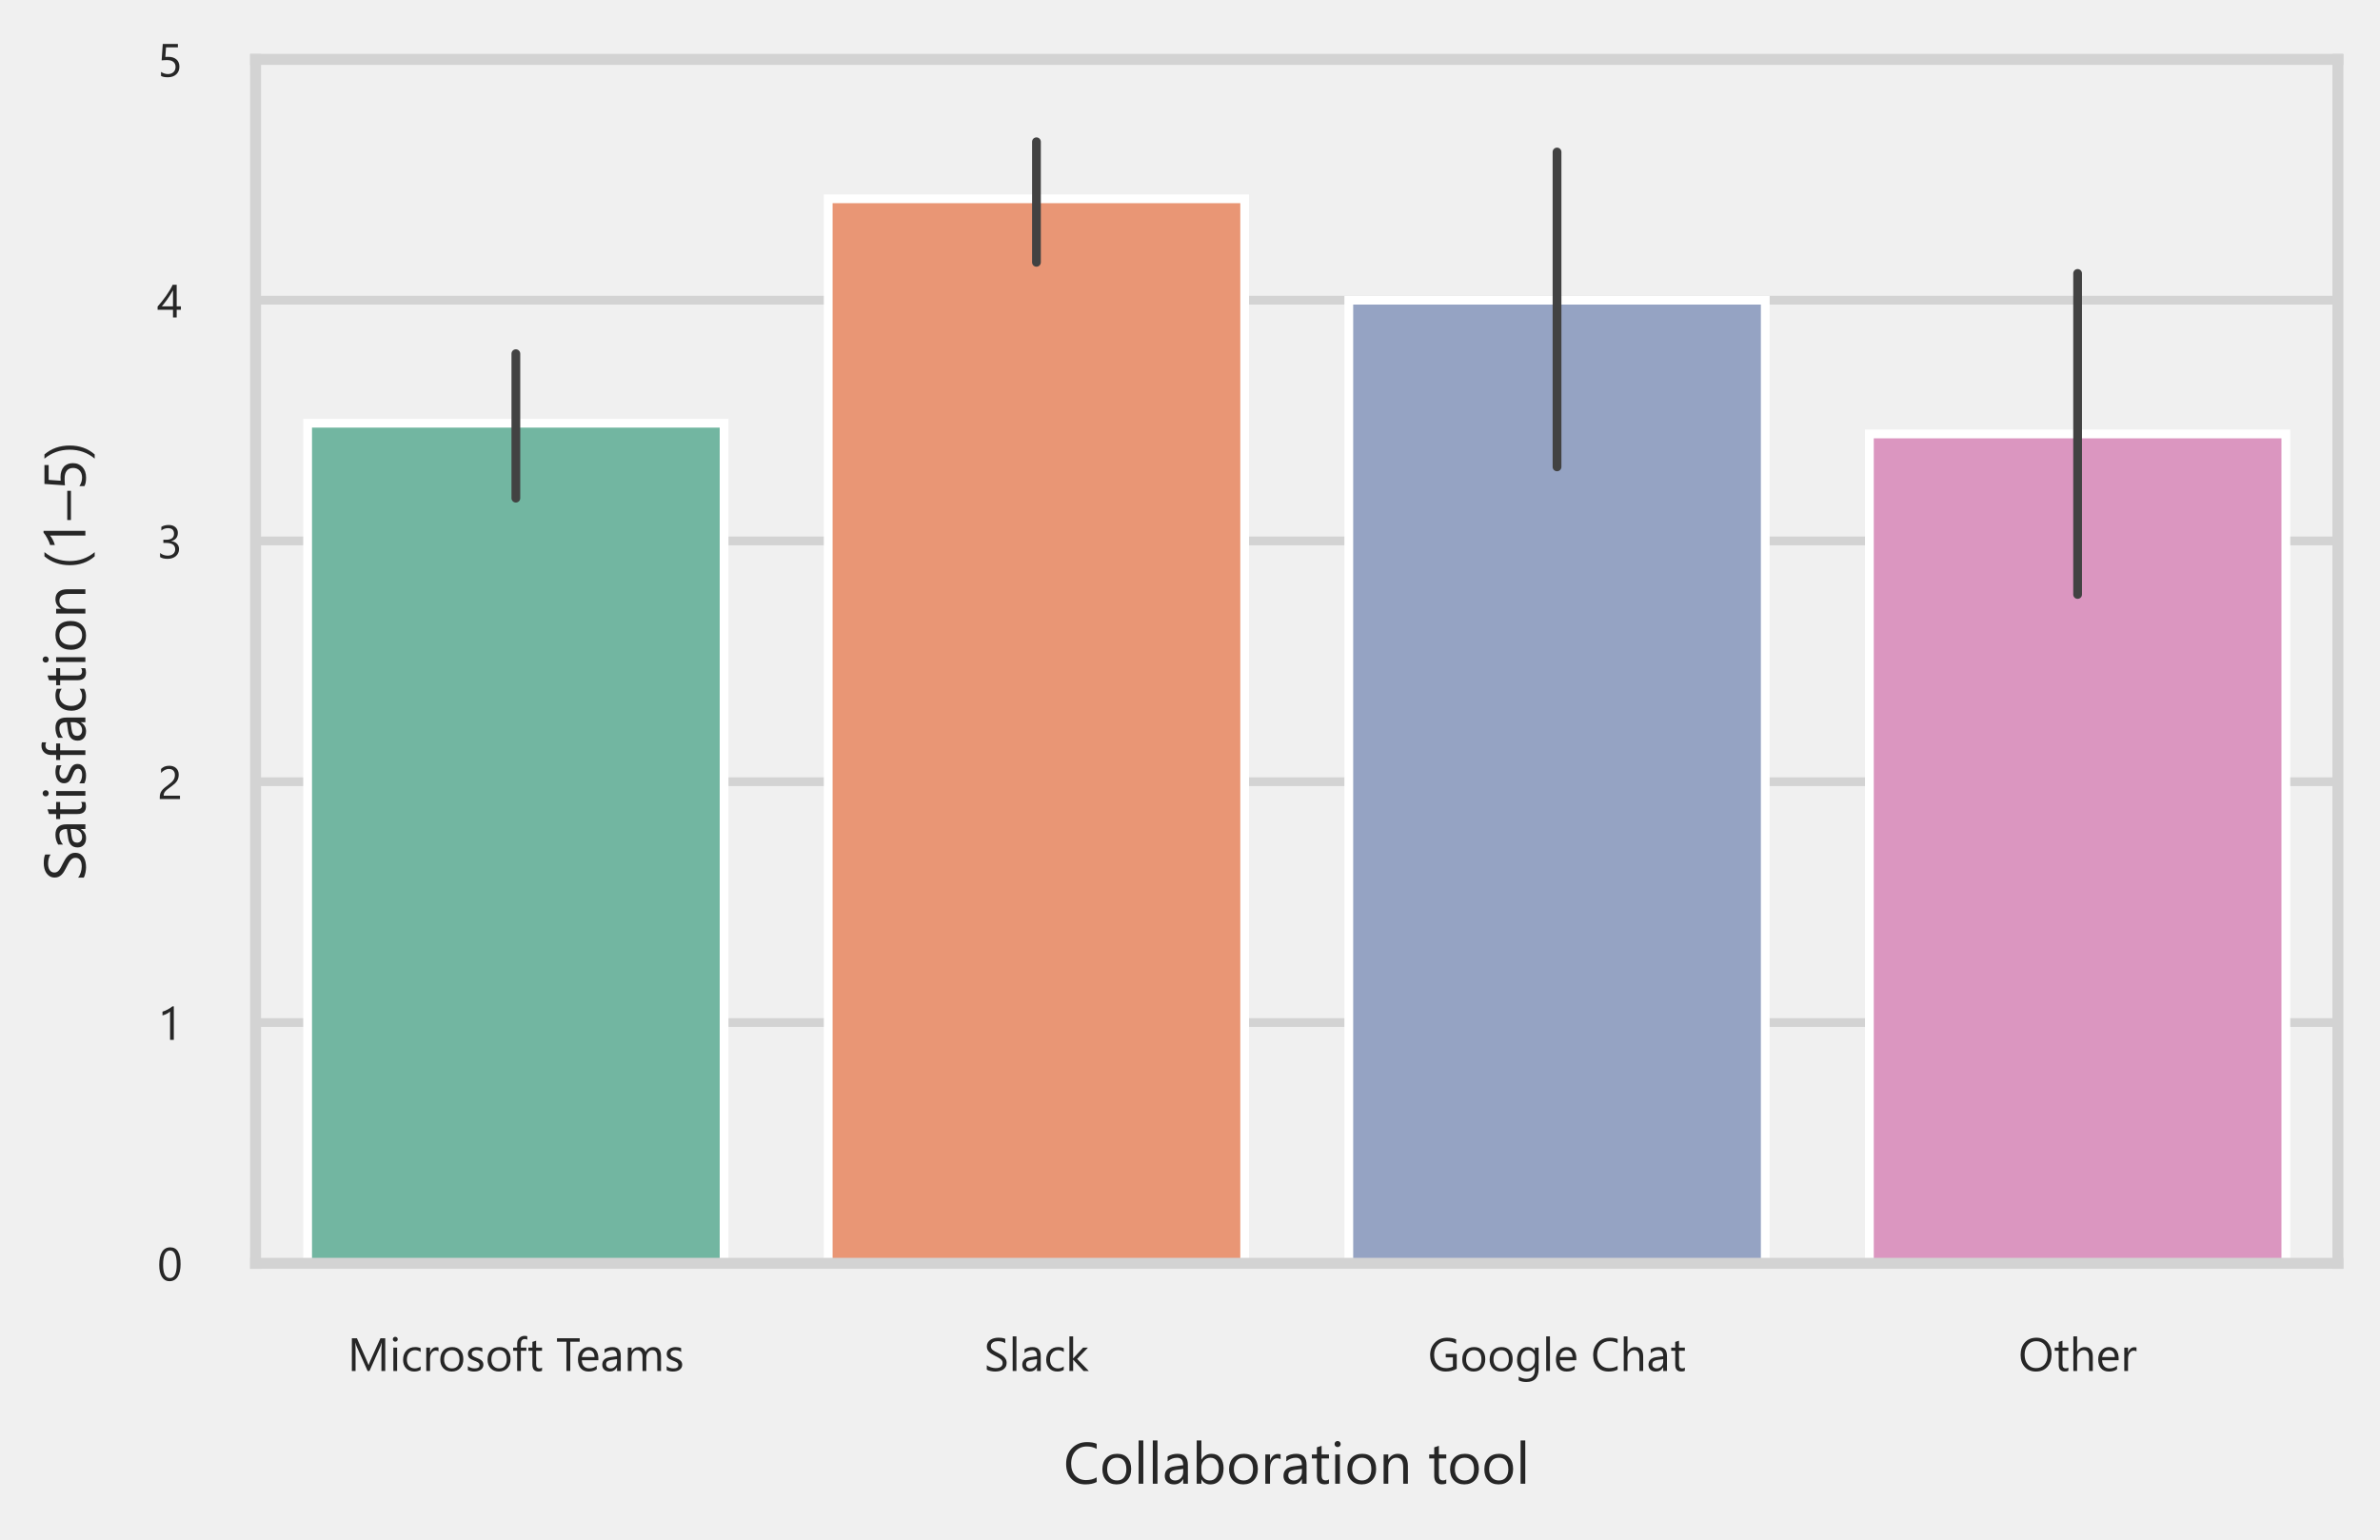
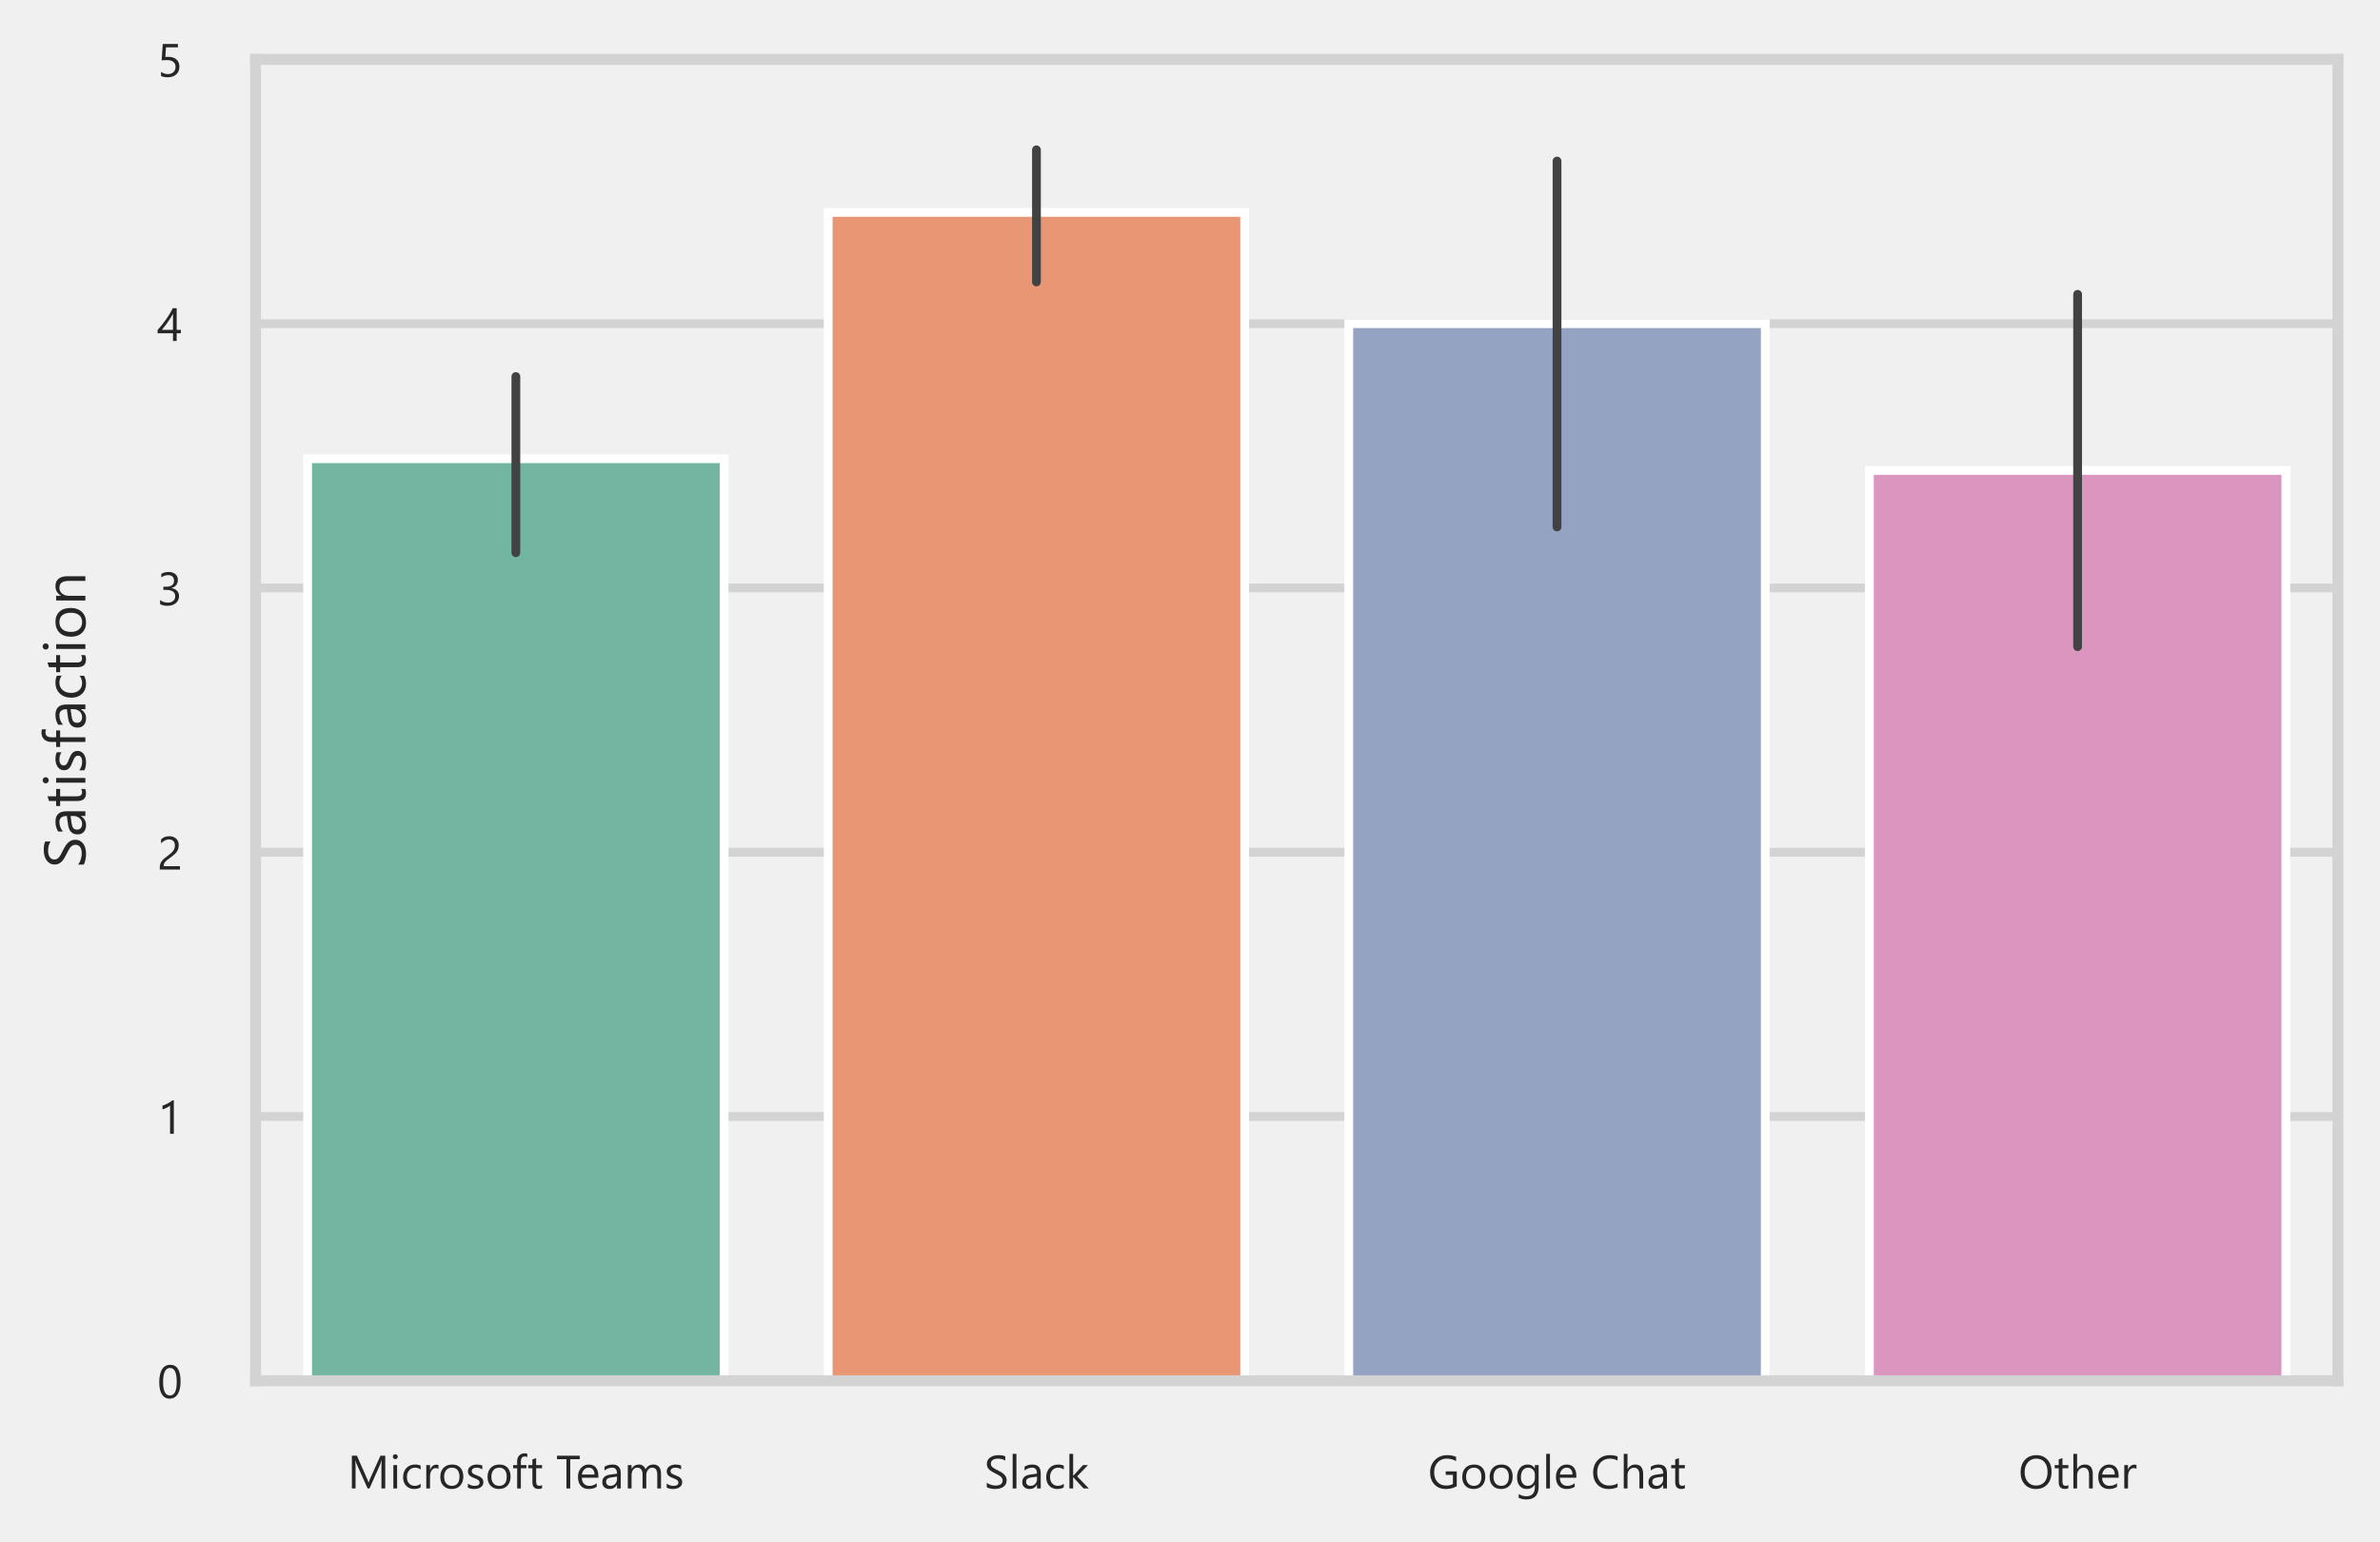
- <svg xmlns="http://www.w3.org/2000/svg" xmlns:xlink="http://www.w3.org/1999/xlink" width="407.106pt" height="263.349pt" viewBox="0 0 407.106 263.349" version="1.1">
+ <svg xmlns="http://www.w3.org/2000/svg" xmlns:xlink="http://www.w3.org/1999/xlink" width="407.106pt" height="263.726pt" viewBox="0 0 407.106 263.726" version="1.1">
  <defs>
    <style type="text/css">*{stroke-linejoin: round; stroke-linecap: butt}</style>
  </defs>
  <g id="figure_1">
    <g id="patch_1">
-       <path d="M 0 263.349  L 407.106 263.349  L 407.106 0  L 0 0  L 0 263.349  z " style="fill: none" />
+       <path d="M 0 263.726  L 407.106 263.726  L 407.106 0  L 0 0  L 0 263.726  z " style="fill: none" />
    </g>
    <g id="axes_1">
      <g id="patch_2">
-         <path d="M 43.716 216.141  L 399.906 216.141  L 399.906 10.161  L 43.716 10.161  L 43.716 216.141  z " style="fill: none" />
+         <path d="M 43.716 236.221  L 399.906 236.221  L 399.906 10.161  L 43.716 10.161  L 43.716 236.221  z " style="fill: none" />
      </g>
      <g id="matplotlib.axis_1">
        <g id="xtick_1">
          <g id="text_1">
-             <g style="fill: #262626" transform="translate(59.45188 234.5637) scale(0.08 -0.08)">
+             <g style="fill: #262626" transform="translate(59.45188 254.6438) scale(0.08 -0.08)">
              <defs>
                <path id="SegoeUI-4d" d="M 5156 0  L 4634 0  L 4634 3006  Q 4634 3363 4678 3878  L 4666 3878  Q 4591 3575 4531 3444  L 3000 0  L 2744 0  L 1216 3419  Q 1150 3569 1081 3878  L 1069 3878  Q 1094 3609 1094 3000  L 1094 0  L 588 0  L 588 4481  L 1281 4481  L 2656 1356  Q 2816 997 2863 819  L 2881 819  Q 3016 1188 3097 1369  L 4500 4481  L 5156 4481  L 5156 0  z " transform="scale(0.015625)" />
                <path id="SegoeUI-69" d="M 781 4013  Q 644 4013 547 4106  Q 450 4200 450 4344  Q 450 4488 547 4583  Q 644 4678 781 4678  Q 922 4678 1020 4583  Q 1119 4488 1119 4344  Q 1119 4206 1020 4109  Q 922 4013 781 4013  z M 1031 0  L 519 0  L 519 3200  L 1031 3200  L 1031 0  z " transform="scale(0.015625)" />
                <path id="SegoeUI-63" d="M 2700 147  Q 2331 -75 1825 -75  Q 1141 -75 720 370  Q 300 816 300 1525  Q 300 2316 753 2795  Q 1206 3275 1963 3275  Q 2384 3275 2706 3119  L 2706 2594  Q 2350 2844 1944 2844  Q 1453 2844 1139 2492  Q 825 2141 825 1569  Q 825 1006 1120 681  Q 1416 356 1913 356  Q 2331 356 2700 634  L 2700 147  z " transform="scale(0.015625)" />
                <path id="SegoeUI-72" d="M 2188 2681  Q 2053 2784 1800 2784  Q 1472 2784 1251 2475  Q 1031 2166 1031 1631  L 1031 0  L 519 0  L 519 3200  L 1031 3200  L 1031 2541  L 1044 2541  Q 1153 2878 1378 3067  Q 1603 3256 1881 3256  Q 2081 3256 2188 3213  L 2188 2681  z " transform="scale(0.015625)" />
                <path id="SegoeUI-6f" d="M 1856 -75  Q 1147 -75 723 373  Q 300 822 300 1563  Q 300 2369 740 2822  Q 1181 3275 1931 3275  Q 2647 3275 3048 2834  Q 3450 2394 3450 1613  Q 3450 847 3017 386  Q 2584 -75 1856 -75  z M 1894 2844  Q 1400 2844 1112 2508  Q 825 2172 825 1581  Q 825 1013 1115 684  Q 1406 356 1894 356  Q 2391 356 2658 678  Q 2925 1000 2925 1594  Q 2925 2194 2658 2519  Q 2391 2844 1894 2844  z " transform="scale(0.015625)" />
                <path id="SegoeUI-73" d="M 325 116  L 325 666  Q 744 356 1247 356  Q 1922 356 1922 806  Q 1922 934 1864 1023  Q 1806 1113 1707 1181  Q 1609 1250 1476 1304  Q 1344 1359 1191 1419  Q 978 1503 817 1589  Q 656 1675 548 1783  Q 441 1891 386 2028  Q 331 2166 331 2350  Q 331 2575 434 2748  Q 538 2922 709 3039  Q 881 3156 1101 3215  Q 1322 3275 1556 3275  Q 1972 3275 2300 3131  L 2300 2613  Q 1947 2844 1488 2844  Q 1344 2844 1228 2811  Q 1113 2778 1030 2718  Q 947 2659 901 2576  Q 856 2494 856 2394  Q 856 2269 901 2184  Q 947 2100 1034 2034  Q 1122 1969 1247 1916  Q 1372 1863 1531 1800  Q 1744 1719 1912 1633  Q 2081 1547 2200 1439  Q 2319 1331 2383 1190  Q 2447 1050 2447 856  Q 2447 619 2342 444  Q 2238 269 2063 153  Q 1888 38 1659 -18  Q 1431 -75 1181 -75  Q 688 -75 325 116  z " transform="scale(0.015625)" />
                <path id="SegoeUI-66" d="M 2100 4288  Q 1950 4372 1759 4372  Q 1222 4372 1222 3694  L 1222 3200  L 1972 3200  L 1972 2763  L 1222 2763  L 1222 0  L 713 0  L 713 2763  L 166 2763  L 166 3200  L 713 3200  L 713 3719  Q 713 4222 1003 4514  Q 1294 4806 1728 4806  Q 1963 4806 2100 4750  L 2100 4288  z " transform="scale(0.015625)" />
                <path id="SegoeUI-74" d="M 2003 31  Q 1822 -69 1525 -69  Q 684 -69 684 869  L 684 2763  L 134 2763  L 134 3200  L 684 3200  L 684 3981  L 1197 4147  L 1197 3200  L 2003 3200  L 2003 2763  L 1197 2763  L 1197 959  Q 1197 638 1306 500  Q 1416 363 1669 363  Q 1863 363 2003 469  L 2003 31  z " transform="scale(0.015625)" />
                <path id="SegoeUI-20" transform="scale(0.015625)" />
                <path id="SegoeUI-54" d="M 3238 4006  L 1944 4006  L 1944 0  L 1419 0  L 1419 4006  L 128 4006  L 128 4481  L 3238 4481  L 3238 4006  z " transform="scale(0.015625)" />
                <path id="SegoeUI-65" d="M 3091 1472  L 831 1472  Q 844 938 1119 647  Q 1394 356 1875 356  Q 2416 356 2869 713  L 2869 231  Q 2447 -75 1753 -75  Q 1075 -75 687 361  Q 300 797 300 1588  Q 300 2334 723 2804  Q 1147 3275 1775 3275  Q 2403 3275 2747 2869  Q 3091 2463 3091 1741  L 3091 1472  z M 2566 1906  Q 2563 2350 2352 2597  Q 2141 2844 1766 2844  Q 1403 2844 1150 2584  Q 897 2325 838 1906  L 2566 1906  z " transform="scale(0.015625)" />
                <path id="SegoeUI-61" d="M 2809 0  L 2297 0  L 2297 500  L 2284 500  Q 1950 -75 1300 -75  Q 822 -75 551 178  Q 281 431 281 850  Q 281 1747 1338 1894  L 2297 2028  Q 2297 2844 1638 2844  Q 1059 2844 594 2450  L 594 2975  Q 1066 3275 1681 3275  Q 2809 3275 2809 2081  L 2809 0  z M 2297 1619  L 1525 1513  Q 1169 1463 987 1336  Q 806 1209 806 888  Q 806 653 973 504  Q 1141 356 1419 356  Q 1800 356 2048 623  Q 2297 891 2297 1300  L 2297 1619  z " transform="scale(0.015625)" />
                <path id="SegoeUI-6d" d="M 5063 0  L 4550 0  L 4550 1838  Q 4550 2369 4386 2606  Q 4222 2844 3834 2844  Q 3506 2844 3276 2544  Q 3047 2244 3047 1825  L 3047 0  L 2534 0  L 2534 1900  Q 2534 2844 1806 2844  Q 1469 2844 1250 2561  Q 1031 2278 1031 1825  L 1031 0  L 519 0  L 519 3200  L 1031 3200  L 1031 2694  L 1044 2694  Q 1384 3275 2038 3275  Q 2366 3275 2609 3092  Q 2853 2909 2944 2613  Q 3300 3275 4006 3275  Q 5063 3275 5063 1972  L 5063 0  z " transform="scale(0.015625)" />
              </defs>
              <use xlink:href="#SegoeUI-4d" />
              <use xlink:href="#SegoeUI-69" x="89.795" />
              <use xlink:href="#SegoeUI-63" x="114.014" />
              <use xlink:href="#SegoeUI-72" x="160.205" />
              <use xlink:href="#SegoeUI-6f" x="193.596" />
              <use xlink:href="#SegoeUI-73" x="252.189" />
              <use xlink:href="#SegoeUI-6f" x="294.621" />
              <use xlink:href="#SegoeUI-66" x="351.465" />
              <use xlink:href="#SegoeUI-74" x="384.514" />
              <use xlink:href="#SegoeUI-20" x="418.4" />
              <use xlink:href="#SegoeUI-54" x="445.793" />
              <use xlink:href="#SegoeUI-65" x="487.936" />
              <use xlink:href="#SegoeUI-61" x="540.23" />
              <use xlink:href="#SegoeUI-6d" x="591.109" />
              <use xlink:href="#SegoeUI-73" x="677.242" />
            </g>
          </g>
        </g>
        <g id="xtick_2">
          <g id="text_2">
-             <g style="fill: #262626" transform="translate(168.3225 234.5637) scale(0.08 -0.08)">
+             <g style="fill: #262626" transform="translate(168.3225 254.6438) scale(0.08 -0.08)">
              <defs>
                <path id="SegoeUI-53" d="M 378 181  L 378 800  Q 484 706 632 631  Q 781 556 945 504  Q 1109 453 1275 425  Q 1441 397 1581 397  Q 2066 397 2305 576  Q 2544 756 2544 1094  Q 2544 1275 2464 1409  Q 2384 1544 2243 1655  Q 2103 1766 1911 1867  Q 1719 1969 1497 2081  Q 1263 2200 1059 2322  Q 856 2444 706 2591  Q 556 2738 470 2923  Q 384 3109 384 3359  Q 384 3666 518 3892  Q 653 4119 872 4266  Q 1091 4413 1370 4484  Q 1650 4556 1941 4556  Q 2603 4556 2906 4397  L 2906 3806  Q 2509 4081 1888 4081  Q 1716 4081 1544 4045  Q 1372 4009 1237 3928  Q 1103 3847 1018 3719  Q 934 3591 934 3406  Q 934 3234 998 3109  Q 1063 2984 1188 2881  Q 1313 2778 1492 2681  Q 1672 2584 1906 2469  Q 2147 2350 2362 2219  Q 2578 2088 2740 1928  Q 2903 1769 2998 1575  Q 3094 1381 3094 1131  Q 3094 800 2964 570  Q 2834 341 2614 197  Q 2394 53 2106 -11  Q 1819 -75 1500 -75  Q 1394 -75 1237 -58  Q 1081 -41 918 -8  Q 756 25 611 73  Q 466 122 378 181  z " transform="scale(0.015625)" />
                <path id="SegoeUI-6c" d="M 1031 0  L 519 0  L 519 4738  L 1031 4738  L 1031 0  z " transform="scale(0.015625)" />
                <path id="SegoeUI-6b" d="M 3175 0  L 2456 0  L 1044 1538  L 1031 1538  L 1031 0  L 519 0  L 519 4738  L 1031 4738  L 1031 1734  L 1044 1734  L 2388 3200  L 3059 3200  L 1575 1656  L 3175 0  z " transform="scale(0.015625)" />
              </defs>
              <use xlink:href="#SegoeUI-53" />
              <use xlink:href="#SegoeUI-6c" x="53.125" />
              <use xlink:href="#SegoeUI-61" x="77.344" />
              <use xlink:href="#SegoeUI-63" x="128.223" />
              <use xlink:href="#SegoeUI-6b" x="174.414" />
            </g>
          </g>
        </g>
        <g id="xtick_3">
          <g id="text_3">
-             <g style="fill: #262626" transform="translate(244.2594 234.5637) scale(0.08 -0.08)">
+             <g style="fill: #262626" transform="translate(244.2594 254.6438) scale(0.08 -0.08)">
              <defs>
                <path id="SegoeUI-47" d="M 3938 306  Q 3263 -75 2438 -75  Q 1478 -75 886 544  Q 294 1163 294 2181  Q 294 3222 951 3889  Q 1609 4556 2619 4556  Q 3350 4556 3847 4319  L 3847 3738  Q 3303 4081 2559 4081  Q 1806 4081 1325 3562  Q 844 3044 844 2219  Q 844 1369 1291 883  Q 1738 397 2503 397  Q 3028 397 3413 606  L 3413 1863  L 2431 1863  L 2431 2338  L 3938 2338  L 3938 306  z " transform="scale(0.015625)" />
                <path id="SegoeUI-67" d="M 3250 256  Q 3250 -1506 1563 -1506  Q 969 -1506 525 -1281  L 525 -769  Q 1066 -1069 1556 -1069  Q 2738 -1069 2738 188  L 2738 538  L 2725 538  Q 2359 -75 1625 -75  Q 1028 -75 664 351  Q 300 778 300 1497  Q 300 2313 692 2794  Q 1084 3275 1766 3275  Q 2413 3275 2725 2756  L 2738 2756  L 2738 3200  L 3250 3200  L 3250 256  z M 2738 1447  L 2738 1919  Q 2738 2300 2480 2572  Q 2222 2844 1838 2844  Q 1363 2844 1094 2498  Q 825 2153 825 1531  Q 825 997 1083 676  Q 1341 356 1766 356  Q 2197 356 2467 662  Q 2738 969 2738 1447  z " transform="scale(0.015625)" />
                <path id="SegoeUI-43" d="M 3638 188  Q 3141 -75 2400 -75  Q 1444 -75 869 540  Q 294 1156 294 2156  Q 294 3231 941 3893  Q 1588 4556 2581 4556  Q 3219 4556 3638 4372  L 3638 3813  Q 3156 4081 2575 4081  Q 1803 4081 1323 3565  Q 844 3050 844 2188  Q 844 1369 1292 883  Q 1741 397 2469 397  Q 3144 397 3638 697  L 3638 188  z " transform="scale(0.015625)" />
                <path id="SegoeUI-68" d="M 3175 0  L 2663 0  L 2663 1844  Q 2663 2844 1919 2844  Q 1544 2844 1287 2555  Q 1031 2266 1031 1813  L 1031 0  L 519 0  L 519 4738  L 1031 4738  L 1031 2669  L 1044 2669  Q 1413 3275 2094 3275  Q 3175 3275 3175 1972  L 3175 0  z " transform="scale(0.015625)" />
              </defs>
              <use xlink:href="#SegoeUI-47" />
              <use xlink:href="#SegoeUI-6f" x="68.604" />
              <use xlink:href="#SegoeUI-6f" x="127.197" />
              <use xlink:href="#SegoeUI-67" x="185.791" />
              <use xlink:href="#SegoeUI-6c" x="244.678" />
              <use xlink:href="#SegoeUI-65" x="268.896" />
              <use xlink:href="#SegoeUI-20" x="321.191" />
              <use xlink:href="#SegoeUI-43" x="348.584" />
              <use xlink:href="#SegoeUI-68" x="410.498" />
              <use xlink:href="#SegoeUI-61" x="467.09" />
              <use xlink:href="#SegoeUI-74" x="517.969" />
            </g>
          </g>
        </g>
        <g id="xtick_4">
          <g id="text_4">
-             <g style="fill: #262626" transform="translate(345.2644 234.5637) scale(0.08 -0.08)">
+             <g style="fill: #262626" transform="translate(345.2644 254.6438) scale(0.08 -0.08)">
              <defs>
                <path id="SegoeUI-4f" d="M 2394 -75  Q 1441 -75 867 553  Q 294 1181 294 2188  Q 294 3269 878 3912  Q 1463 4556 2469 4556  Q 3397 4556 3964 3931  Q 4531 3306 4531 2297  Q 4531 1200 3950 562  Q 3369 -75 2394 -75  z M 2431 4081  Q 1725 4081 1284 3572  Q 844 3063 844 2234  Q 844 1406 1273 901  Q 1703 397 2394 397  Q 3131 397 3556 878  Q 3981 1359 3981 2225  Q 3981 3113 3568 3597  Q 3156 4081 2431 4081  z " transform="scale(0.015625)" />
              </defs>
              <use xlink:href="#SegoeUI-4f" />
              <use xlink:href="#SegoeUI-74" x="75.391" />
              <use xlink:href="#SegoeUI-68" x="109.277" />
              <use xlink:href="#SegoeUI-65" x="165.869" />
              <use xlink:href="#SegoeUI-72" x="218.164" />
            </g>
          </g>
        </g>
-         <g id="text_5">
-           <g style="fill: #262626" transform="translate(181.9059 253.8494) scale(0.1 -0.1)">
-             <defs>
-               <path id="SegoeUI-62" d="M 1044 463  L 1031 463  L 1031 0  L 519 0  L 519 4738  L 1031 4738  L 1031 2638  L 1044 2638  Q 1422 3275 2150 3275  Q 2766 3275 3114 2845  Q 3463 2416 3463 1694  Q 3463 891 3072 408  Q 2681 -75 2003 -75  Q 1369 -75 1044 463  z M 1031 1753  L 1031 1306  Q 1031 909 1289 632  Q 1547 356 1944 356  Q 2409 356 2673 712  Q 2938 1069 2938 1703  Q 2938 2238 2691 2541  Q 2444 2844 2022 2844  Q 1575 2844 1303 2533  Q 1031 2222 1031 1753  z " transform="scale(0.015625)" />
-               <path id="SegoeUI-6e" d="M 3175 0  L 2663 0  L 2663 1825  Q 2663 2844 1919 2844  Q 1534 2844 1282 2555  Q 1031 2266 1031 1825  L 1031 0  L 519 0  L 519 3200  L 1031 3200  L 1031 2669  L 1044 2669  Q 1406 3275 2094 3275  Q 2619 3275 2897 2936  Q 3175 2597 3175 1956  L 3175 0  z " transform="scale(0.015625)" />
-             </defs>
-             <use xlink:href="#SegoeUI-43" />
-             <use xlink:href="#SegoeUI-6f" x="61.914" />
-             <use xlink:href="#SegoeUI-6c" x="120.508" />
-             <use xlink:href="#SegoeUI-6c" x="144.727" />
-             <use xlink:href="#SegoeUI-61" x="168.945" />
-             <use xlink:href="#SegoeUI-62" x="219.824" />
-             <use xlink:href="#SegoeUI-6f" x="278.613" />
-             <use xlink:href="#SegoeUI-72" x="337.207" />
-             <use xlink:href="#SegoeUI-61" x="371.973" />
-             <use xlink:href="#SegoeUI-74" x="422.852" />
-             <use xlink:href="#SegoeUI-69" x="456.738" />
-             <use xlink:href="#SegoeUI-6f" x="480.957" />
-             <use xlink:href="#SegoeUI-6e" x="539.551" />
-             <use xlink:href="#SegoeUI-20" x="596.143" />
-             <use xlink:href="#SegoeUI-74" x="623.535" />
-             <use xlink:href="#SegoeUI-6f" x="656.672" />
-             <use xlink:href="#SegoeUI-6f" x="715.266" />
-             <use xlink:href="#SegoeUI-6c" x="773.859" />
-           </g>
-         </g>
      </g>
      <g id="matplotlib.axis_2">
        <g id="ytick_1">
          <g id="line2d_1">
-             <path d="M 43.716 216.141  L 399.906 216.141  " clip-path="url(#p03e32160d0)" style="fill: none; stroke: #d3d3d3; stroke-width: 1.5; stroke-linecap: round" />
-           </g>
-           <g id="text_6">
-             <g style="fill: #262626" transform="translate(26.90312 219.1025) scale(0.08 -0.08)">
+             <path d="M 43.716 236.221  L 399.906 236.221  " clip-path="url(#pfa230d7b17)" style="fill: none; stroke: #d3d3d3; stroke-width: 1.5; stroke-linecap: round" />
+           </g>
+           <g id="text_5">
+             <g style="fill: #262626" transform="translate(26.90312 239.1825) scale(0.08 -0.08)">
              <defs>
                <path id="SegoeUI-30" d="M 3188 2259  Q 3188 1697 3086 1262  Q 2984 828 2792 529  Q 2600 231 2320 76  Q 2041 -78 1684 -78  Q 1347 -78 1083 70  Q 819 219 637 503  Q 456 788 362 1202  Q 269 1616 269 2150  Q 269 2738 367 3188  Q 466 3638 656 3942  Q 847 4247 1130 4401  Q 1413 4556 1778 4556  Q 3188 4556 3188 2259  z M 2663 2209  Q 2663 4122 1753 4122  Q 794 4122 794 2175  Q 794 359 1734 359  Q 2663 359 2663 2209  z " transform="scale(0.015625)" />
              </defs>
              <use xlink:href="#SegoeUI-30" />
            </g>
          </g>
        </g>
        <g id="ytick_2">
          <g id="line2d_2">
-             <path d="M 43.716 174.945  L 399.906 174.945  " clip-path="url(#p03e32160d0)" style="fill: none; stroke: #d3d3d3; stroke-width: 1.5; stroke-linecap: round" />
-           </g>
-           <g id="text_7">
-             <g style="fill: #262626" transform="translate(26.90312 177.9065) scale(0.08 -0.08)">
+             <path d="M 43.716 191.009  L 399.906 191.009  " clip-path="url(#pfa230d7b17)" style="fill: none; stroke: #d3d3d3; stroke-width: 1.5; stroke-linecap: round" />
+           </g>
+           <g id="text_6">
+             <g style="fill: #262626" transform="translate(26.90312 193.9705) scale(0.08 -0.08)">
              <defs>
                <path id="SegoeUI-31" d="M 2263 0  L 1750 0  L 1750 3872  Q 1691 3813 1577 3736  Q 1463 3659 1320 3584  Q 1178 3509 1020 3443  Q 863 3378 713 3341  L 713 3859  Q 881 3906 1070 3986  Q 1259 4066 1442 4164  Q 1625 4263 1787 4370  Q 1950 4478 2069 4581  L 2263 4581  L 2263 0  z " transform="scale(0.015625)" />
              </defs>
              <use xlink:href="#SegoeUI-31" />
            </g>
          </g>
        </g>
        <g id="ytick_3">
          <g id="line2d_3">
-             <path d="M 43.716 133.749  L 399.906 133.749  " clip-path="url(#p03e32160d0)" style="fill: none; stroke: #d3d3d3; stroke-width: 1.5; stroke-linecap: round" />
-           </g>
-           <g id="text_8">
-             <g style="fill: #262626" transform="translate(26.90312 136.7105) scale(0.08 -0.08)">
+             <path d="M 43.716 145.797  L 399.906 145.797  " clip-path="url(#pfa230d7b17)" style="fill: none; stroke: #d3d3d3; stroke-width: 1.5; stroke-linecap: round" />
+           </g>
+           <g id="text_7">
+             <g style="fill: #262626" transform="translate(26.90312 148.7585) scale(0.08 -0.08)">
              <defs>
                <path id="SegoeUI-32" d="M 2413 3306  Q 2413 3513 2348 3666  Q 2284 3819 2173 3920  Q 2063 4022 1913 4072  Q 1763 4122 1588 4122  Q 1438 4122 1294 4081  Q 1150 4041 1014 3969  Q 878 3897 751 3797  Q 625 3697 516 3575  L 516 4125  Q 731 4334 998 4445  Q 1266 4556 1650 4556  Q 1925 4556 2159 4476  Q 2394 4397 2566 4244  Q 2738 4091 2836 3866  Q 2934 3641 2934 3350  Q 2934 3084 2873 2868  Q 2813 2653 2689 2462  Q 2566 2272 2378 2097  Q 2191 1922 1938 1741  Q 1622 1516 1417 1356  Q 1213 1197 1092 1058  Q 972 919 923 780  Q 875 641 875 459  L 3106 459  L 3106 0  L 341 0  L 341 222  Q 341 509 403 728  Q 466 947 609 1144  Q 753 1341 986 1537  Q 1219 1734 1556 1981  Q 1800 2156 1964 2315  Q 2128 2475 2228 2634  Q 2328 2794 2370 2958  Q 2413 3122 2413 3306  z " transform="scale(0.015625)" />
              </defs>
              <use xlink:href="#SegoeUI-32" />
            </g>
          </g>
        </g>
        <g id="ytick_4">
          <g id="line2d_4">
-             <path d="M 43.716 92.553  L 399.906 92.553  " clip-path="url(#p03e32160d0)" style="fill: none; stroke: #d3d3d3; stroke-width: 1.5; stroke-linecap: round" />
-           </g>
-           <g id="text_9">
-             <g style="fill: #262626" transform="translate(26.90312 95.5145) scale(0.08 -0.08)">
+             <path d="M 43.716 100.585  L 399.906 100.585  " clip-path="url(#pfa230d7b17)" style="fill: none; stroke: #d3d3d3; stroke-width: 1.5; stroke-linecap: round" />
+           </g>
+           <g id="text_8">
+             <g style="fill: #262626" transform="translate(26.90312 103.5465) scale(0.08 -0.08)">
              <defs>
                <path id="SegoeUI-33" d="M 2978 1269  Q 2978 966 2864 717  Q 2750 469 2542 292  Q 2334 116 2043 19  Q 1753 -78 1403 -78  Q 763 -78 384 166  L 384 716  Q 838 359 1422 359  Q 1656 359 1845 418  Q 2034 478 2170 590  Q 2306 703 2379 862  Q 2453 1022 2453 1222  Q 2453 2100 1203 2100  L 831 2100  L 831 2534  L 1184 2534  Q 2291 2534 2291 3359  Q 2291 4122 1447 4122  Q 972 4122 556 3803  L 556 4300  Q 984 4556 1575 4556  Q 1856 4556 2084 4478  Q 2313 4400 2475 4259  Q 2638 4119 2727 3922  Q 2816 3725 2816 3488  Q 2816 2603 1922 2350  L 1922 2338  Q 2150 2313 2344 2227  Q 2538 2141 2678 2003  Q 2819 1866 2898 1680  Q 2978 1494 2978 1269  z " transform="scale(0.015625)" />
              </defs>
              <use xlink:href="#SegoeUI-33" />
            </g>
          </g>
        </g>
        <g id="ytick_5">
          <g id="line2d_5">
-             <path d="M 43.716 51.357  L 399.906 51.357  " clip-path="url(#p03e32160d0)" style="fill: none; stroke: #d3d3d3; stroke-width: 1.5; stroke-linecap: round" />
-           </g>
-           <g id="text_10">
-             <g style="fill: #262626" transform="translate(26.90312 54.3185) scale(0.08 -0.08)">
+             <path d="M 43.716 55.373  L 399.906 55.373  " clip-path="url(#pfa230d7b17)" style="fill: none; stroke: #d3d3d3; stroke-width: 1.5; stroke-linecap: round" />
+           </g>
+           <g id="text_9">
+             <g style="fill: #262626" transform="translate(26.90312 58.3345) scale(0.08 -0.08)">
              <defs>
                <path id="SegoeUI-34" d="M 2656 4481  L 2656 1522  L 3231 1522  L 3231 1053  L 2656 1053  L 2656 0  L 2150 0  L 2150 1053  L 44 1053  L 44 1497  Q 338 1828 638 2204  Q 938 2581 1211 2968  Q 1484 3356 1717 3742  Q 1950 4128 2109 4481  L 2656 4481  z M 622 1522  L 2150 1522  L 2150 3716  Q 1916 3306 1706 2984  Q 1497 2663 1308 2400  Q 1119 2138 947 1925  Q 775 1713 622 1522  z " transform="scale(0.015625)" />
              </defs>
              <use xlink:href="#SegoeUI-34" />
            </g>
          </g>
        </g>
        <g id="ytick_6">
          <g id="line2d_6">
-             <path d="M 43.716 10.161  L 399.906 10.161  " clip-path="url(#p03e32160d0)" style="fill: none; stroke: #d3d3d3; stroke-width: 1.5; stroke-linecap: round" />
-           </g>
-           <g id="text_11">
+             <path d="M 43.716 10.161  L 399.906 10.161  " clip-path="url(#pfa230d7b17)" style="fill: none; stroke: #d3d3d3; stroke-width: 1.5; stroke-linecap: round" />
+           </g>
+           <g id="text_10">
            <g style="fill: #262626" transform="translate(26.90312 13.1225) scale(0.08 -0.08)">
              <defs>
                <path id="SegoeUI-35" d="M 3028 1369  Q 3028 1041 2915 775  Q 2803 509 2595 318  Q 2388 128 2094 25  Q 1800 -78 1441 -78  Q 816 -78 513 109  L 513 653  Q 969 359 1447 359  Q 1691 359 1886 431  Q 2081 503 2218 631  Q 2356 759 2429 940  Q 2503 1122 2503 1338  Q 2503 1775 2209 2023  Q 1916 2272 1356 2272  Q 1266 2272 1166 2269  Q 1066 2266 966 2261  Q 866 2256 770 2250  Q 675 2244 597 2234  L 750 4481  L 2822 4481  L 2822 4019  L 1194 4019  L 1103 2703  Q 1203 2709 1315 2714  Q 1428 2719 1516 2719  Q 1872 2719 2153 2625  Q 2434 2531 2629 2357  Q 2825 2184 2926 1932  Q 3028 1681 3028 1369  z " transform="scale(0.015625)" />
              </defs>
              <use xlink:href="#SegoeUI-35" />
            </g>
          </g>
        </g>
-         <g id="text_12">
-           <g style="fill: #262626" transform="translate(14.60313 150.7388) rotate(-90) scale(0.1 -0.1)">
+         <g id="text_11">
+           <g style="fill: #262626" transform="translate(14.60313 148.5014) rotate(-90) scale(0.1 -0.1)">
            <defs>
-               <path id="SegoeUI-28" d="M 1863 -1019  L 1406 -1019  Q 438 88 438 1709  Q 438 3338 1406 4481  L 1869 4481  Q 888 3294 888 1716  Q 888 150 1863 -1019  z " transform="scale(0.015625)" />
-               <path id="SegoeUI-2013" d="M 3200 1581  L 0 1581  L 0 1984  L 3200 1984  L 3200 1581  z " transform="scale(0.015625)" />
-               <path id="SegoeUI-29" d="M 531 -1019  L 75 -1019  Q 1050 150 1050 1716  Q 1050 3294 69 4481  L 531 4481  Q 1506 3338 1506 1709  Q 1506 88 531 -1019  z " transform="scale(0.015625)" />
+               <path id="SegoeUI-6e" d="M 3175 0  L 2663 0  L 2663 1825  Q 2663 2844 1919 2844  Q 1534 2844 1282 2555  Q 1031 2266 1031 1825  L 1031 0  L 519 0  L 519 3200  L 1031 3200  L 1031 2669  L 1044 2669  Q 1406 3275 2094 3275  Q 2619 3275 2897 2936  Q 3175 2597 3175 1956  L 3175 0  z " transform="scale(0.015625)" />
            </defs>
            <use xlink:href="#SegoeUI-53" />
            <use xlink:href="#SegoeUI-61" x="53.125" />
            <use xlink:href="#SegoeUI-74" x="104.004" />
            <use xlink:href="#SegoeUI-69" x="137.891" />
            <use xlink:href="#SegoeUI-73" x="162.109" />
            <use xlink:href="#SegoeUI-66" x="204.541" />
            <use xlink:href="#SegoeUI-61" x="235.84" />
            <use xlink:href="#SegoeUI-63" x="286.719" />
            <use xlink:href="#SegoeUI-74" x="332.91" />
            <use xlink:href="#SegoeUI-69" x="366.797" />
            <use xlink:href="#SegoeUI-6f" x="391.016" />
            <use xlink:href="#SegoeUI-6e" x="449.609" />
-             <use xlink:href="#SegoeUI-20" x="506.201" />
-             <use xlink:href="#SegoeUI-28" x="533.594" />
-             <use xlink:href="#SegoeUI-31" x="563.77" />
-             <use xlink:href="#SegoeUI-2013" x="617.676" />
-             <use xlink:href="#SegoeUI-35" x="667.676" />
-             <use xlink:href="#SegoeUI-29" x="721.582" />
          </g>
        </g>
      </g>
      <g id="patch_3">
-         <path d="M 52.62 216.141  L 123.858 216.141  L 123.858 72.413  L 52.62 72.413  z " clip-path="url(#p03e32160d0)" style="fill: #72b6a1; stroke: #ffffff; stroke-width: 1.5; stroke-linejoin: miter" />
+         <path d="M 52.62 236.221  L 123.858 236.221  L 123.858 78.482  L 52.62 78.482  z " clip-path="url(#pfa230d7b17)" style="fill: #72b6a1; stroke: #ffffff; stroke-width: 1.5; stroke-linejoin: miter" />
      </g>
      <g id="patch_4">
-         <path d="M 141.668 216.141  L 212.906 216.141  L 212.906 34.012  L 141.668 34.012  z " clip-path="url(#p03e32160d0)" style="fill: #e99675; stroke: #ffffff; stroke-width: 1.5; stroke-linejoin: miter" />
+         <path d="M 141.668 236.221  L 212.906 236.221  L 212.906 36.337  L 141.668 36.337  z " clip-path="url(#pfa230d7b17)" style="fill: #e99675; stroke: #ffffff; stroke-width: 1.5; stroke-linejoin: miter" />
      </g>
      <g id="patch_5">
-         <path d="M 230.715 216.141  L 301.953 216.141  L 301.953 51.357  L 230.715 51.357  z " clip-path="url(#p03e32160d0)" style="fill: #95a3c3; stroke: #ffffff; stroke-width: 1.5; stroke-linejoin: miter" />
+         <path d="M 230.715 236.221  L 301.953 236.221  L 301.953 55.373  L 230.715 55.373  z " clip-path="url(#pfa230d7b17)" style="fill: #95a3c3; stroke: #ffffff; stroke-width: 1.5; stroke-linejoin: miter" />
      </g>
      <g id="patch_6">
-         <path d="M 319.763 216.141  L 391.001 216.141  L 391.001 74.244  L 319.763 74.244  z " clip-path="url(#p03e32160d0)" style="fill: #db96c0; stroke: #ffffff; stroke-width: 1.5; stroke-linejoin: miter" />
+         <path d="M 319.763 236.221  L 391.001 236.221  L 391.001 80.491  L 319.763 80.491  z " clip-path="url(#pfa230d7b17)" style="fill: #db96c0; stroke: #ffffff; stroke-width: 1.5; stroke-linejoin: miter" />
      </g>
      <g id="line2d_7">
-         <path d="M 88.239 85.23  L 88.239 60.512  " clip-path="url(#p03e32160d0)" style="fill: none; stroke: #424242; stroke-width: 1.5; stroke-linecap: round" />
+         <path d="M 88.239 94.557  L 88.239 64.416  " clip-path="url(#pfa230d7b17)" style="fill: none; stroke: #424242; stroke-width: 1.5; stroke-linecap: round" />
      </g>
      <g id="line2d_8">
-         <path d="M 177.287 44.88  L 177.287 24.255  " clip-path="url(#p03e32160d0)" style="fill: none; stroke: #424242; stroke-width: 1.5; stroke-linecap: round" />
+         <path d="M 177.287 48.235  L 177.287 25.629  " clip-path="url(#pfa230d7b17)" style="fill: none; stroke: #424242; stroke-width: 1.5; stroke-linecap: round" />
      </g>
      <g id="line2d_9">
-         <path d="M 266.334 79.878  L 266.334 26.006  " clip-path="url(#p03e32160d0)" style="fill: none; stroke: #424242; stroke-width: 1.5; stroke-linecap: round" />
+         <path d="M 266.334 90.152  L 266.334 27.55  " clip-path="url(#pfa230d7b17)" style="fill: none; stroke: #424242; stroke-width: 1.5; stroke-linecap: round" />
      </g>
      <g id="line2d_10">
-         <path d="M 355.382 101.708  L 355.382 46.78  " clip-path="url(#p03e32160d0)" style="fill: none; stroke: #424242; stroke-width: 1.5; stroke-linecap: round" />
+         <path d="M 355.382 110.632  L 355.382 50.35  " clip-path="url(#pfa230d7b17)" style="fill: none; stroke: #424242; stroke-width: 1.5; stroke-linecap: round" />
      </g>
      <g id="patch_7">
-         <path d="M 43.716 216.141  L 43.716 10.161  " style="fill: none; stroke: #d3d3d3; stroke-width: 1.875; stroke-linejoin: miter; stroke-linecap: square" />
+         <path d="M 43.716 236.221  L 43.716 10.161  " style="fill: none; stroke: #d3d3d3; stroke-width: 1.875; stroke-linejoin: miter; stroke-linecap: square" />
      </g>
      <g id="patch_8">
-         <path d="M 399.906 216.141  L 399.906 10.161  " style="fill: none; stroke: #d3d3d3; stroke-width: 1.875; stroke-linejoin: miter; stroke-linecap: square" />
+         <path d="M 399.906 236.221  L 399.906 10.161  " style="fill: none; stroke: #d3d3d3; stroke-width: 1.875; stroke-linejoin: miter; stroke-linecap: square" />
      </g>
      <g id="patch_9">
-         <path d="M 43.716 216.141  L 399.906 216.141  " style="fill: none; stroke: #d3d3d3; stroke-width: 1.875; stroke-linejoin: miter; stroke-linecap: square" />
+         <path d="M 43.716 236.221  L 399.906 236.221  " style="fill: none; stroke: #d3d3d3; stroke-width: 1.875; stroke-linejoin: miter; stroke-linecap: square" />
      </g>
      <g id="patch_10">
        <path d="M 43.716 10.161  L 399.906 10.161  " style="fill: none; stroke: #d3d3d3; stroke-width: 1.875; stroke-linejoin: miter; stroke-linecap: square" />
      </g>
    </g>
  </g>
  <defs>
-     <clipPath id="p03e32160d0">
-       <rect x="43.716" y="10.161" width="356.19" height="205.98" />
+     <clipPath id="pfa230d7b17">
+       <rect x="43.716" y="10.161" width="356.19" height="226.06" />
    </clipPath>
  </defs>
</svg>
